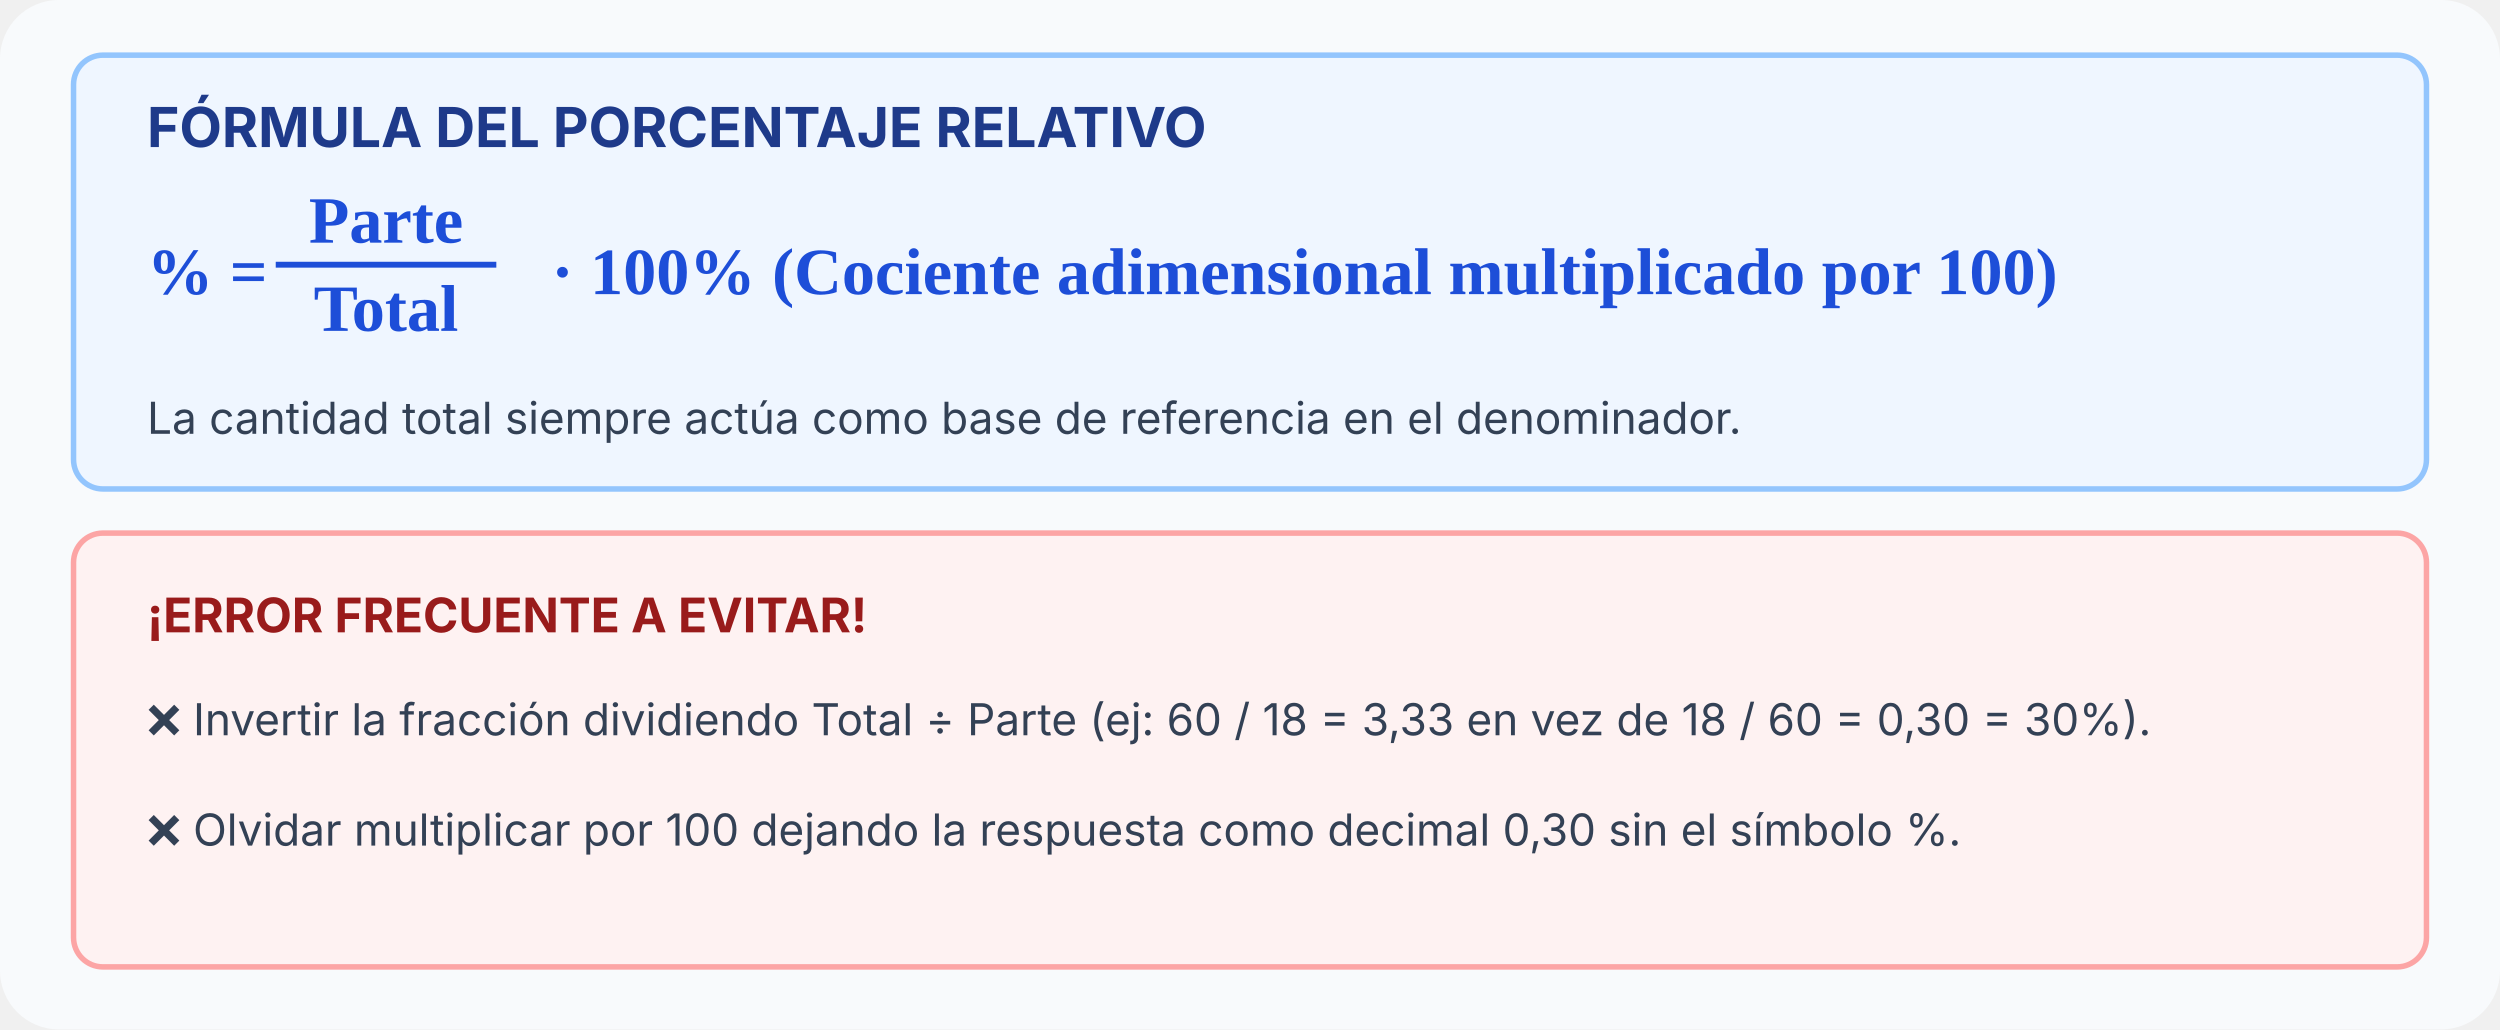
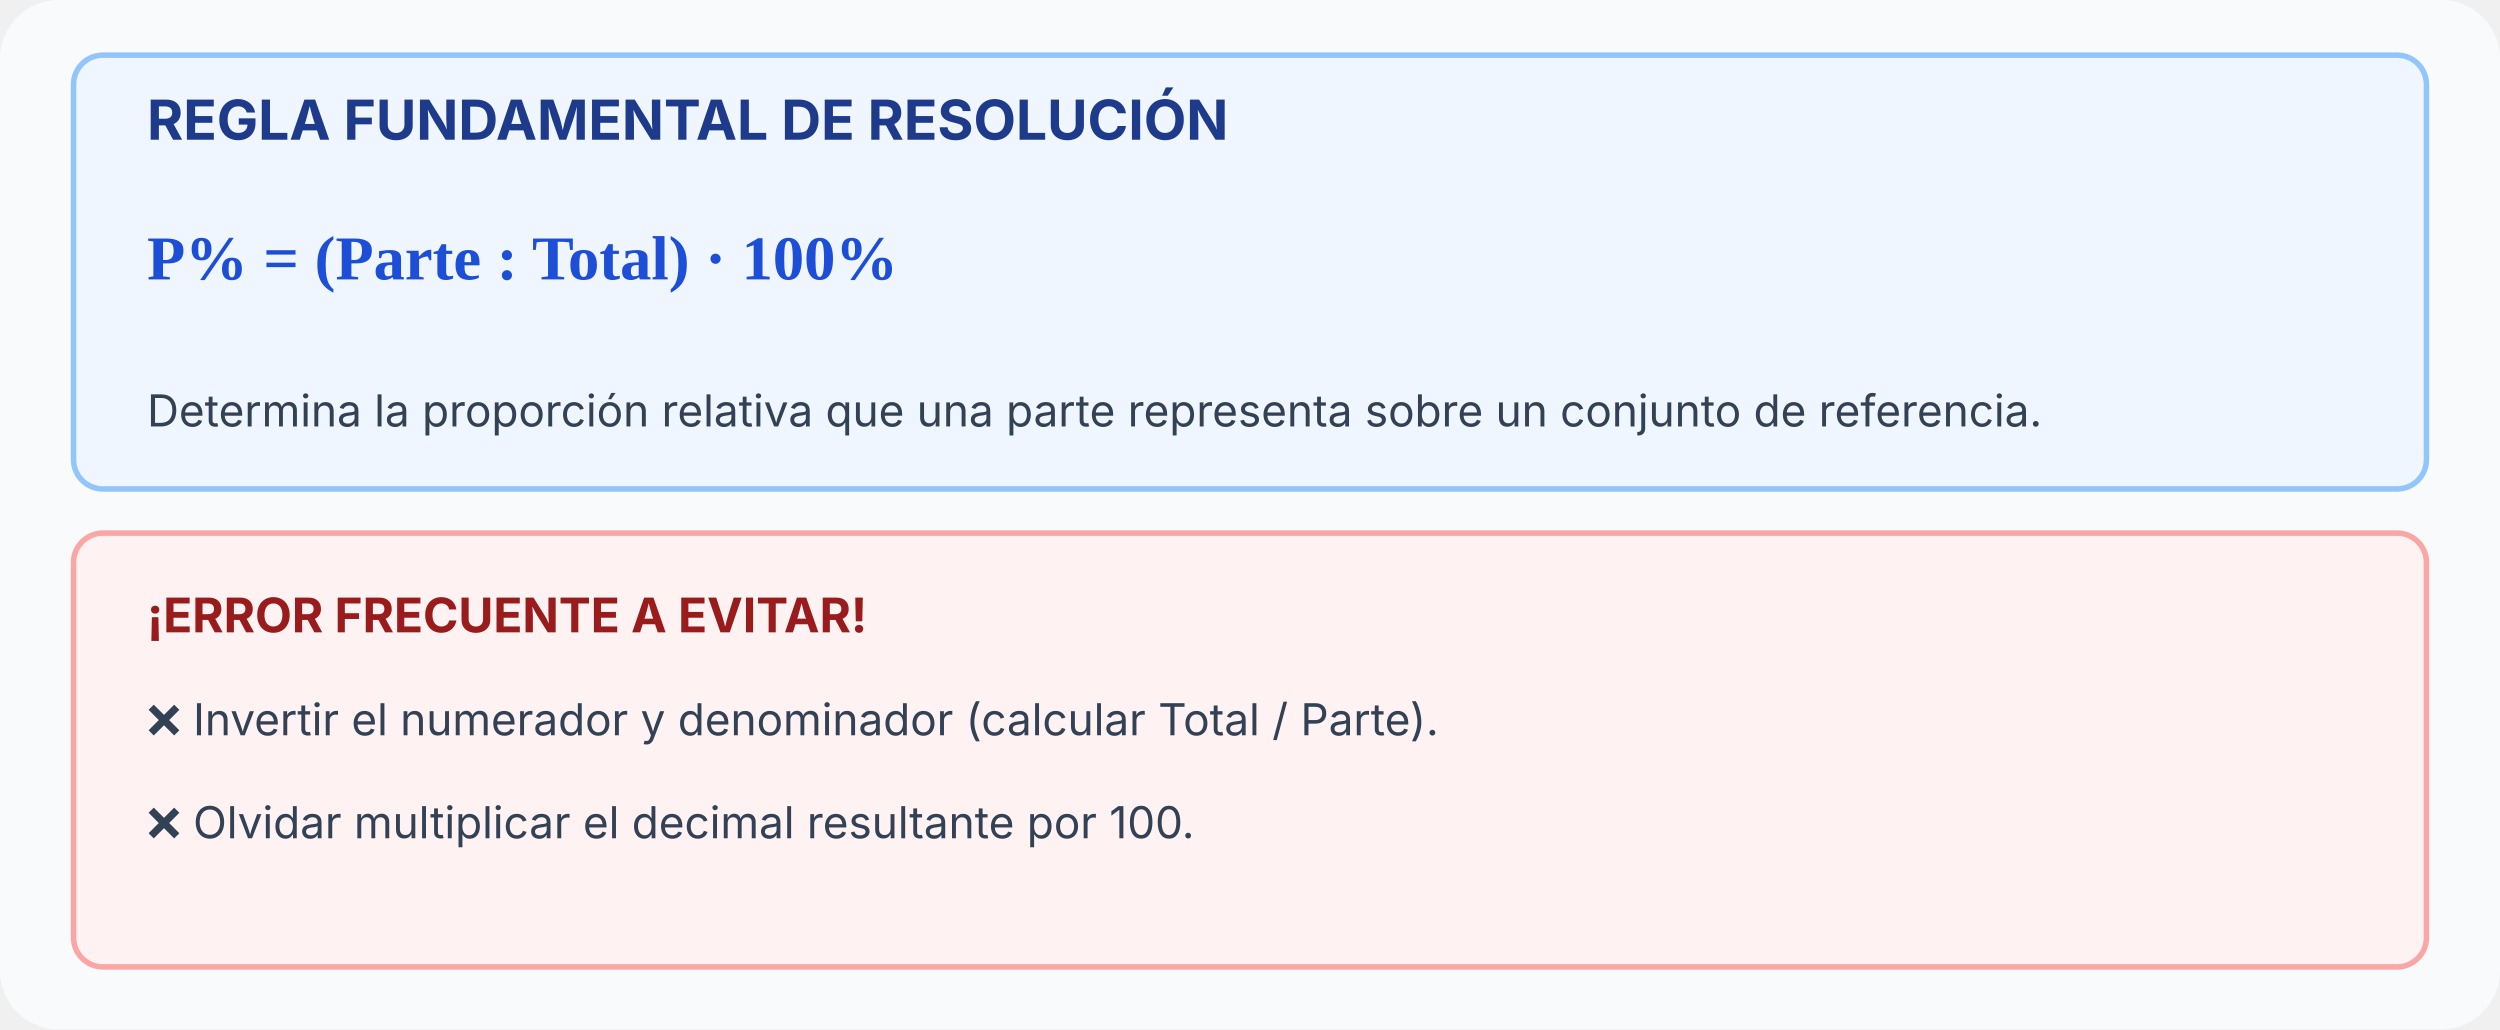
<svg xmlns="http://www.w3.org/2000/svg" viewBox="0 0 680 280" width="100%" height="100%">
  <defs>
    <style>
      .bg { fill: #f8fafc; }
+       .card { fill: #ffffff; stroke: #cbd5e1; stroke-width: 1.5; rx: 12; }
+       .header-box { fill: #eff6ff; stroke: #3b82f6; stroke-width: 1.5; rx: 8; }
+       .title { font-family: system-ui, -apple-system, sans-serif; font-size: 15px; font-weight: 700; fill: #1e3a8a; }
+       .text-main { font-family: system-ui, -apple-system, sans-serif; font-size: 13px; fill: #334155; }
+       .text-muted { font-family: system-ui, -apple-system, sans-serif; font-size: 12px; fill: #64748b; }
+       .formula { font-family: "Cambria Math", "Times New Roman", serif; font-size: 17px; font-weight: bold; fill: #1d4ed8; }
+       .badge-blue { fill: #dbeafe; stroke: #93c5fd; stroke-width: 1; rx: 8; }
+       .badge-green { fill: #dcfce7; stroke: #86efac; stroke-width: 1; rx: 6; }
+       .badge-amber { fill: #fef3c7; stroke: #fde68a; stroke-width: 1; rx: 6; }
+       .badge-purple { fill: #f3e8ff; stroke: #d8b4fe; stroke-width: 1; rx: 6; }
+       .badge-rose { fill: #ffe4e6; stroke: #fca5a5; stroke-width: 1; rx: 6; }
+       .text-green { font-family: system-ui, -apple-system, sans-serif; font-size: 13px; font-weight: 600; fill: #166534; }
+       .text-amber { font-family: system-ui, -apple-system, sans-serif; font-size: 13px; font-weight: 600; fill: #92400e; }
+       .text-purple { font-family: system-ui, -apple-system, sans-serif; font-size: 13px; font-weight: 600; fill: #6b21a8; }
+       .text-rose { font-family: system-ui, -apple-system, sans-serif; font-size: 13px; font-weight: 600; fill: #9f1239; }
+       .math-bold { font-family: "Cambria Math", "Times New Roman", serif; font-size: 14px; font-weight: bold; fill: #0f172a; }
+       .frac-line { stroke: #1d4ed8; stroke-width: 1.8; }
+       .frac-line-dark { stroke: #0f172a; stroke-width: 1.6; }
      .rule-box { fill: #eff6ff; stroke: #93c5fd; stroke-width: 1.5; rx: 8; }
      .err-box { fill: #fef2f2; stroke: #fca5a5; stroke-width: 1.5; rx: 8; }
-       .title { font-family: system-ui, -apple-system, sans-serif; font-size: 15px; font-weight: 700; fill: #1e3a8a; }
-       .formula { font-family: "Cambria Math", "Times New Roman", serif; font-size: 18px; font-weight: bold; fill: #1d4ed8; }
      .err-text { font-family: system-ui, -apple-system, sans-serif; font-size: 13px; font-weight: bold; fill: #991b1b; }
      .desc { font-family: system-ui, -apple-system, sans-serif; font-size: 12px; fill: #334155; }
-       .frac-line { stroke: #1d4ed8; stroke-width: 1.6; }
+       .res { font-family: "Cambria Math", "Times New Roman", serif; font-size: 13px; font-weight: bold; fill: #15803d; }
    </style>
  </defs>
  <rect width="680" height="280" class="bg" rx="16" />
  <rect x="20" y="15" width="640" height="118" class="rule-box" />
-   <text x="40" y="40" class="title">FÓRMULA DEL PORCENTAJE RELATIVO</text>
+   <text x="40" y="38" class="title">REGLA FUNDAMENTAL DE RESOLUCIÓN</text>
  <g transform="translate(40, 50)">
-     <text x="0" y="30" class="formula">% =</text>
-     <g transform="translate(35, 0)">
-       <text x="30" y="16" class="formula" text-anchor="middle">Parte</text>
-       <line x1="0" y1="22" x2="60" y2="22" class="frac-line" />
-       <text x="30" y="40" class="formula" text-anchor="middle">Total</text>
-     </g>
-     <text x="110" y="30" class="formula">· 100%   (Cociente adimensional multiplicado por 100)</text>
+     <text x="0" y="26" class="formula">P% = (Parte : Total) · 100%</text>
  </g>
-   <text x="40" y="118" class="desc">La cantidad total siempre actúa como base de referencia en el denominador.</text>
+   <text x="40" y="116" class="desc">Determina la proporción relativa que una parte representa sobre un conjunto de referencia.</text>
  <rect x="20" y="145" width="640" height="118" class="err-box" />
  <text x="40" y="172" class="err-text">¡ERROR FRECUENTE A EVITAR!</text>
-   <text x="40" y="200" class="desc">❌ Invertir la fracción dividiendo Total ÷ Parte (ej: 60 / 18 = 3,33 en vez de 18 / 60 = 0,30 = 30%).</text>
-   <text x="40" y="230" class="desc">❌ Olvidar multiplicar por 100 dejando la respuesta como decimal 0,30 sin el símbolo %.</text>
+   <text x="40" y="200" class="desc">❌ Invertir el numerador y denominador (calcular Total / Parte).</text>
+   <text x="40" y="228" class="desc">❌ Olvidar multiplicar el decimal resultante por 100.</text>
</svg>
